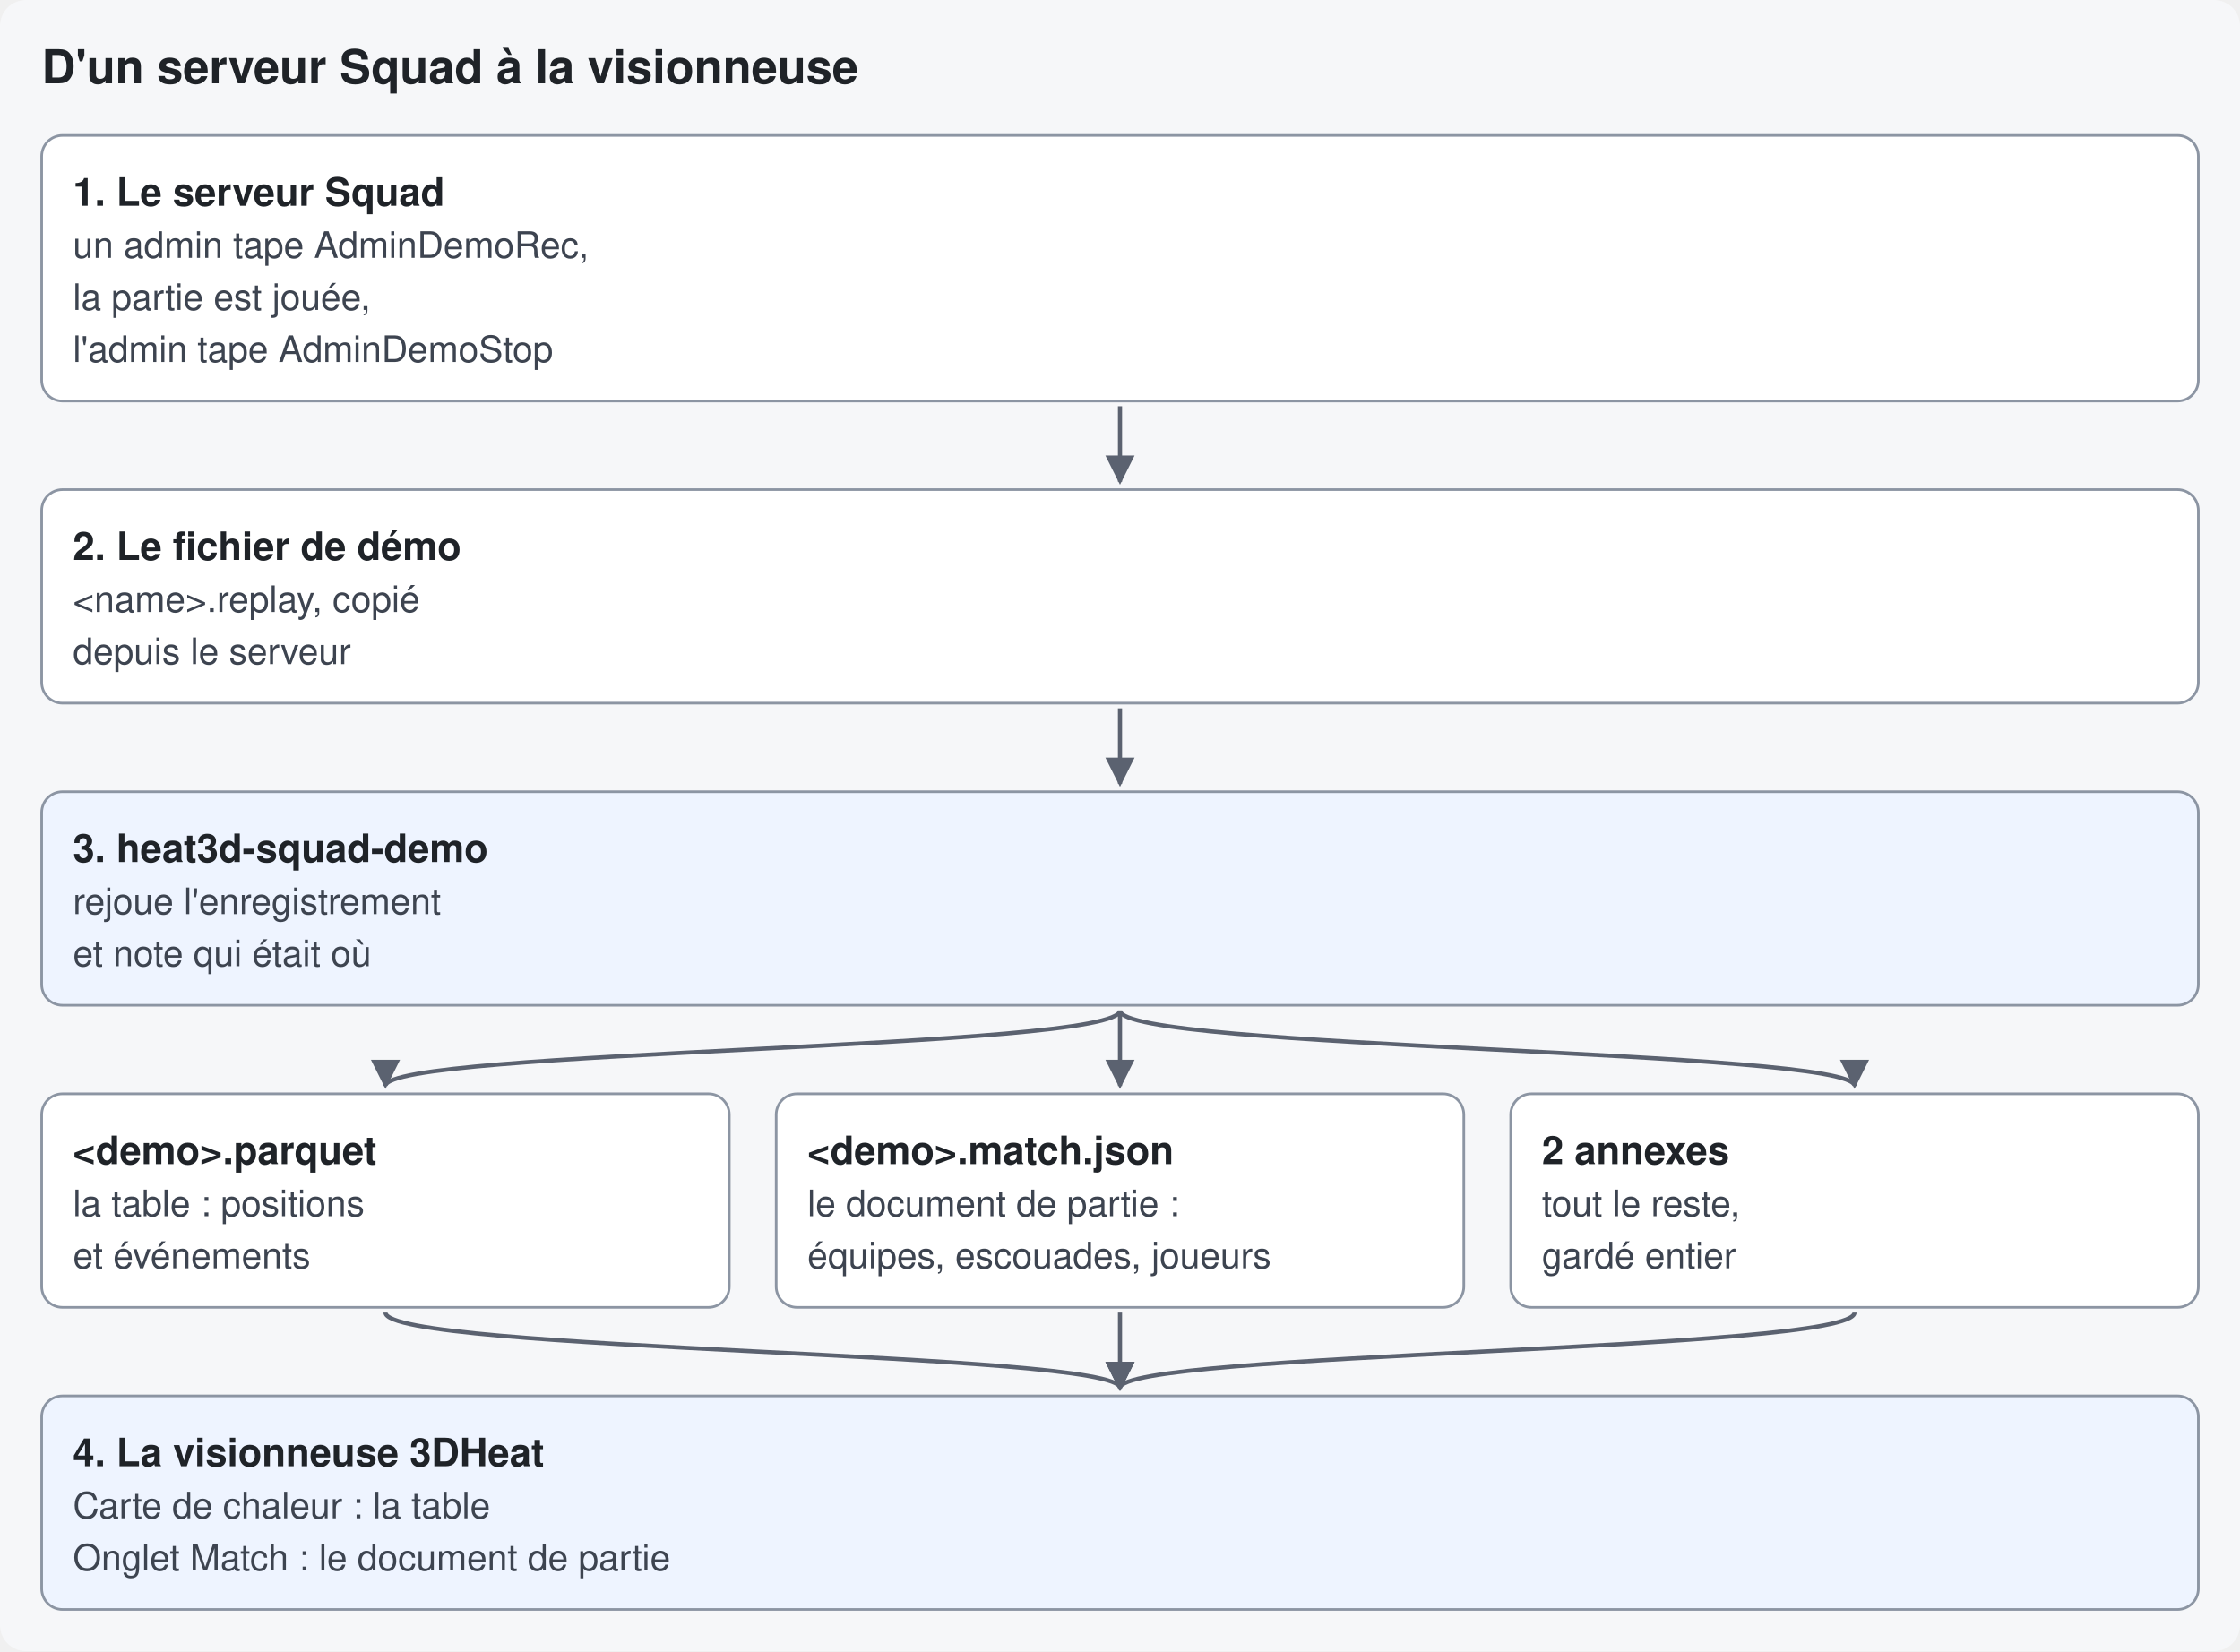
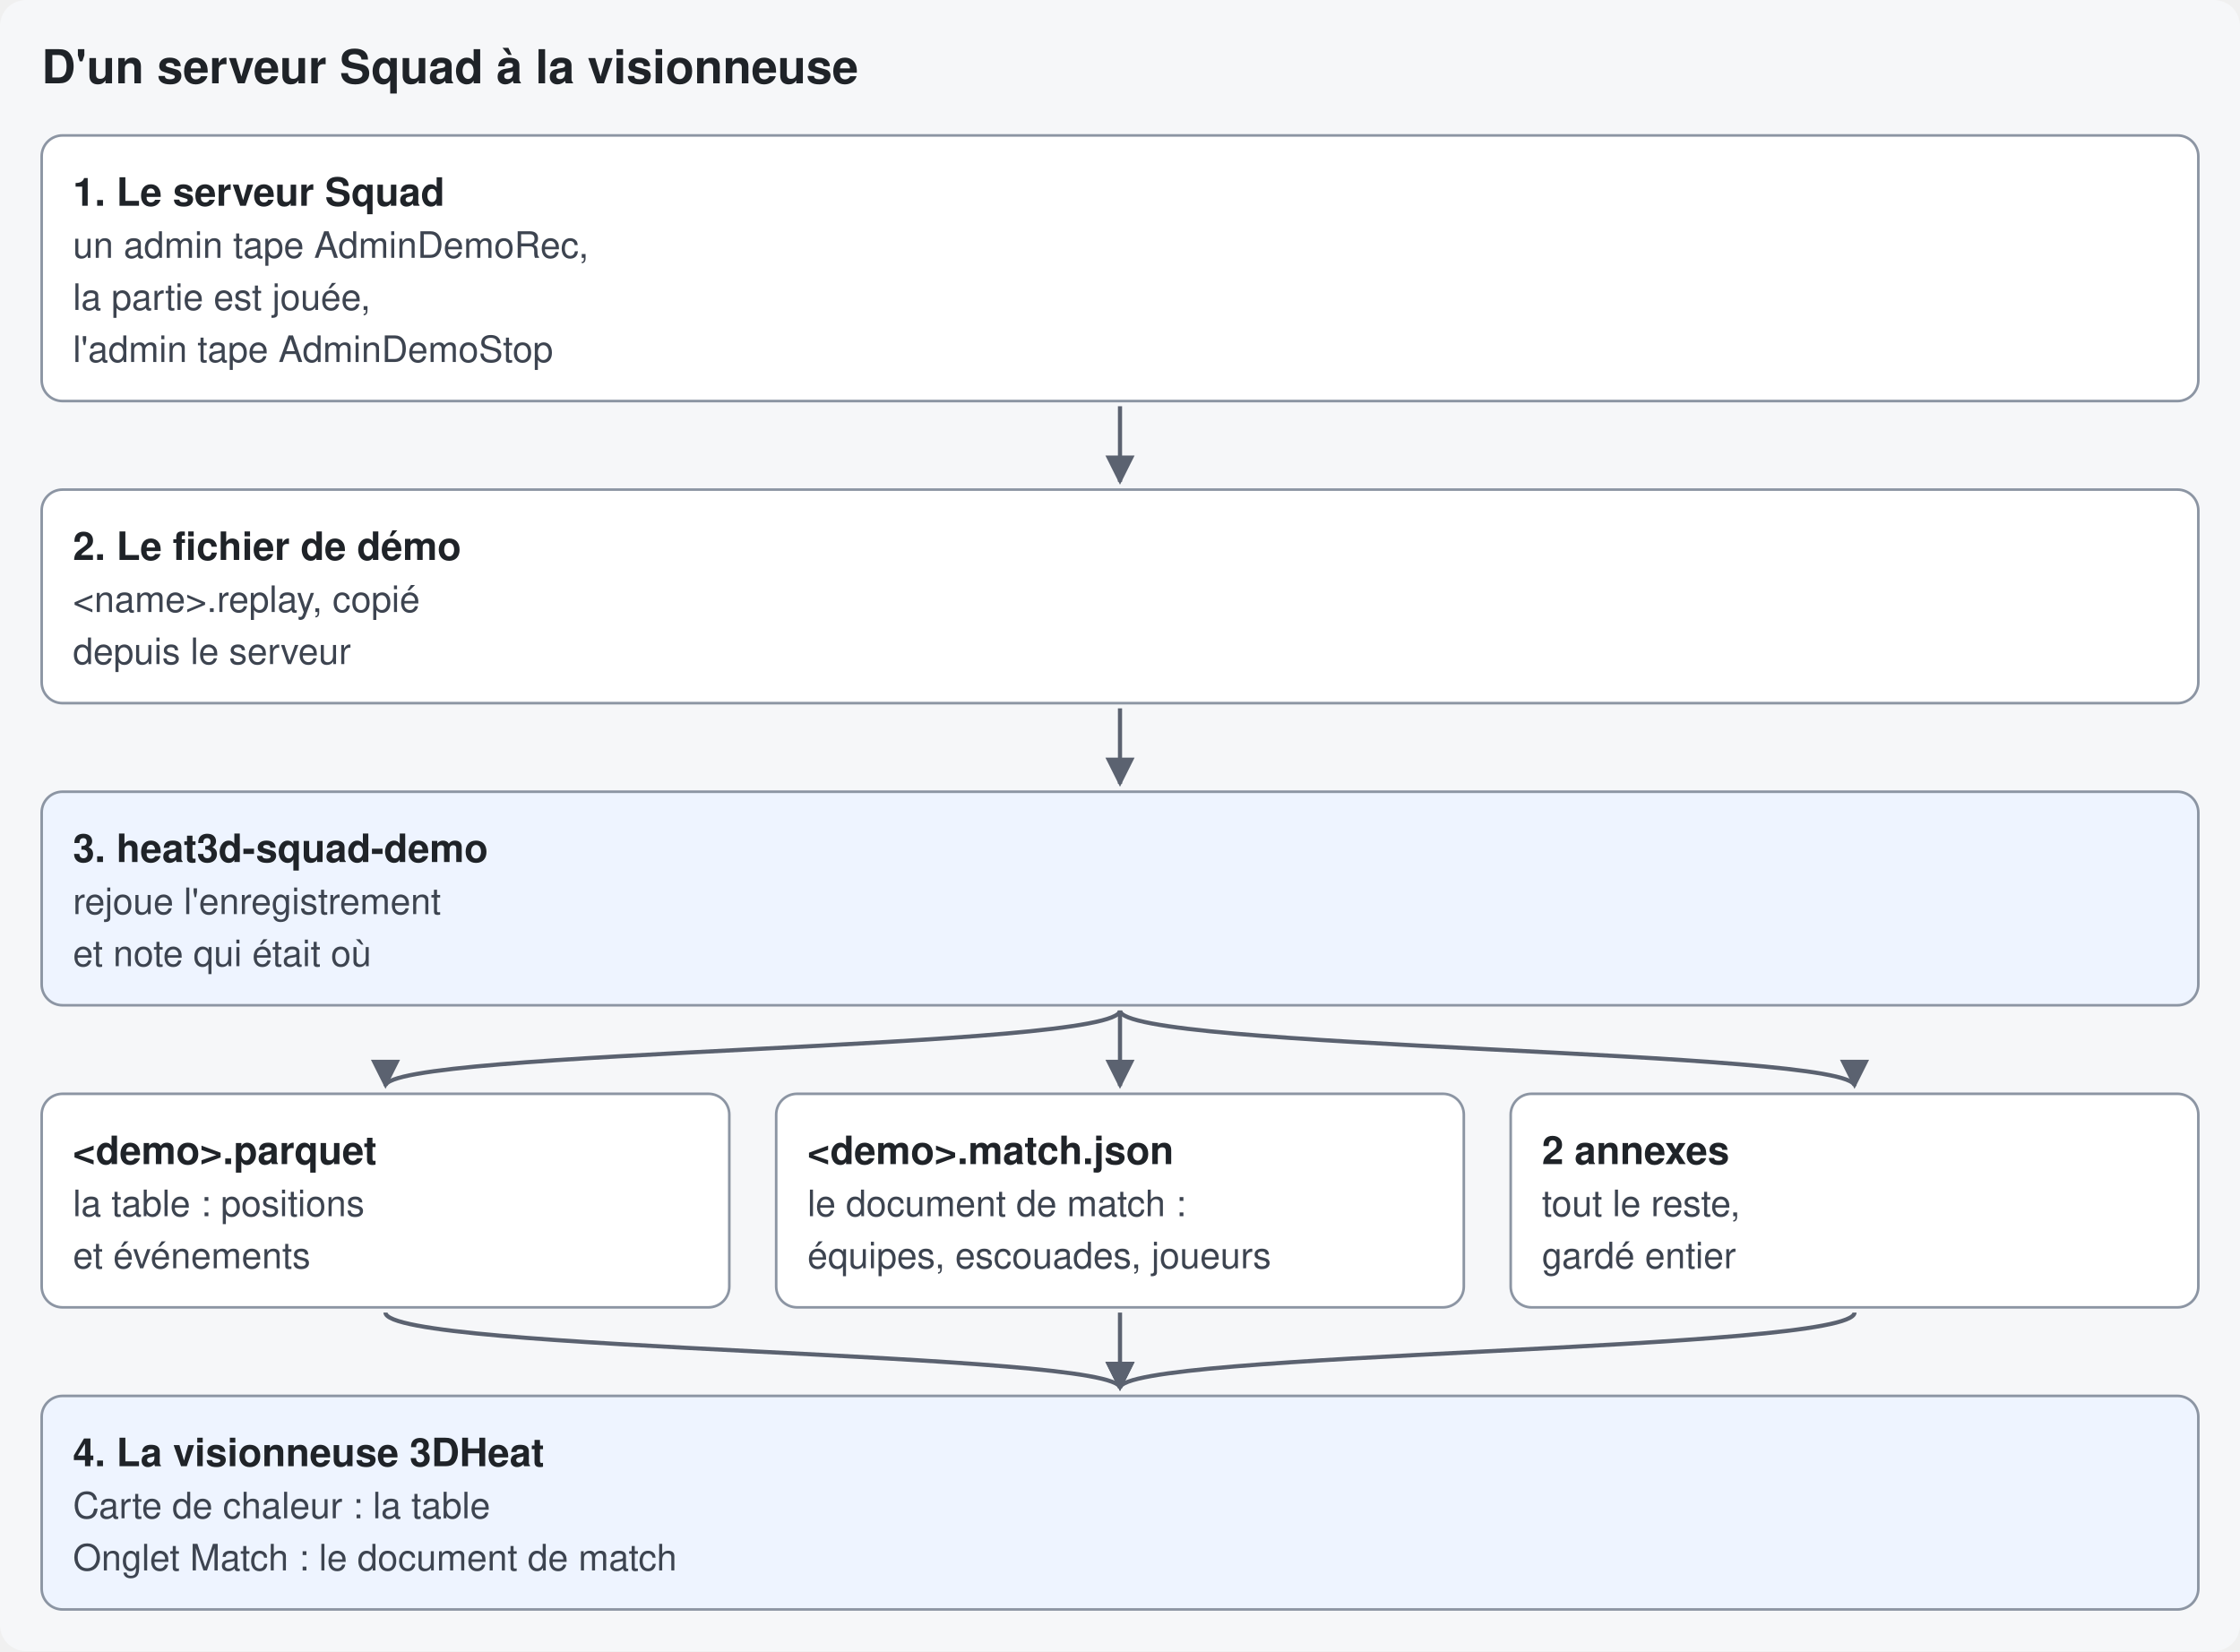
<svg xmlns="http://www.w3.org/2000/svg" width="860" height="634" viewBox="0 0 860 634" font-family="Segoe UI,Helvetica,Arial,sans-serif">
  <defs>
    <marker id="a" viewBox="0 0 10 10" refX="9" refY="5" markerWidth="7" markerHeight="7" orient="auto">
      <path d="M0,0L10,5L0,10z" fill="#5b6270" />
    </marker>
  </defs>
  <rect width="860" height="634" rx="10" fill="#f6f7f9" />
  <text x="16" y="32" font-size="18" fill="#1f2328" font-weight="600">D'un serveur Squad à la visionneuse</text>
  <rect x="16" y="52" width="828" height="102" rx="8" fill="#ffffff" stroke="#8c95a3" />
  <text x="28" y="79" font-size="15" fill="#1f2328" font-weight="600">1. Le serveur Squad</text>
  <text x="28" y="99" font-size="14" fill="#3d4450">un admin tape AdminDemoRec,</text>
  <text x="28" y="119" font-size="14" fill="#3d4450">la partie est jouée,</text>
  <text x="28" y="139" font-size="14" fill="#3d4450">l'admin tape AdminDemoStop</text>
  <rect x="16" y="188" width="828" height="82" rx="8" fill="#ffffff" stroke="#8c95a3" />
  <text x="28" y="215" font-size="15" fill="#1f2328" font-weight="600">2. Le fichier de démo</text>
  <text x="28" y="235" font-size="14" fill="#3d4450">&lt;name&gt;.replay, copié</text>
  <text x="28" y="255" font-size="14" fill="#3d4450">depuis le serveur</text>
  <path d="M430,156 C430,171.0 430,171.0 430,185" fill="none" stroke="#5b6270" stroke-width="1.6" marker-end="url(#a)" />
  <rect x="16" y="304" width="828" height="82" rx="8" fill="#eef4ff" stroke="#8c95a3" />
  <text x="28" y="331" font-size="15" fill="#1f2328" font-weight="600">3. heat3d-squad-demo</text>
  <text x="28" y="351" font-size="14" fill="#3d4450">rejoue l'enregistrement</text>
  <text x="28" y="371" font-size="14" fill="#3d4450">et note qui était où</text>
  <path d="M430,272 C430,287.0 430,287.0 430,301" fill="none" stroke="#5b6270" stroke-width="1.6" marker-end="url(#a)" />
  <rect x="16" y="420" width="264" height="82" rx="8" fill="#ffffff" stroke="#8c95a3" />
  <text x="28" y="447" font-size="15" fill="#1f2328" font-weight="600">&lt;demo&gt;.parquet</text>
  <text x="28" y="467" font-size="14" fill="#3d4450">la table : positions</text>
  <text x="28" y="487" font-size="14" fill="#3d4450">et événements</text>
  <rect x="298" y="420" width="264" height="82" rx="8" fill="#ffffff" stroke="#8c95a3" />
  <text x="310" y="447" font-size="15" fill="#1f2328" font-weight="600">&lt;demo&gt;.match.json</text>
-   <text x="310" y="467" font-size="14" fill="#3d4450">le document de partie :</text>
+   <text x="310" y="467" font-size="14" fill="#3d4450">le document de match :</text>
  <text x="310" y="487" font-size="14" fill="#3d4450">équipes, escouades, joueurs</text>
  <rect x="580" y="420" width="264" height="82" rx="8" fill="#ffffff" stroke="#8c95a3" />
  <text x="592" y="447" font-size="15" fill="#1f2328" font-weight="600">2 annexes</text>
  <text x="592" y="467" font-size="14" fill="#3d4450">tout le reste,</text>
  <text x="592" y="487" font-size="14" fill="#3d4450">gardé entier</text>
  <path d="M430,388 C430,403.0 148,403.0 148,417" fill="none" stroke="#5b6270" stroke-width="1.6" marker-end="url(#a)" />
  <path d="M430,388 C430,403.0 430,403.0 430,417" fill="none" stroke="#5b6270" stroke-width="1.6" marker-end="url(#a)" />
  <path d="M430,388 C430,403.0 712,403.0 712,417" fill="none" stroke="#5b6270" stroke-width="1.6" marker-end="url(#a)" />
  <rect x="16" y="536" width="828" height="82" rx="8" fill="#eef4ff" stroke="#8c95a3" />
  <text x="28" y="563" font-size="15" fill="#1f2328" font-weight="600">4. La visionneuse 3DHeat</text>
  <text x="28" y="583" font-size="14" fill="#3d4450">Carte de chaleur : la table</text>
-   <text x="28" y="603" font-size="14" fill="#3d4450">Onglet Match : le document de partie</text>
+   <text x="28" y="603" font-size="14" fill="#3d4450">Onglet Match : le document de match</text>
  <path d="M148,504 C148,519.0 430,519.0 430,533" fill="none" stroke="#5b6270" stroke-width="1.6" marker-end="url(#a)" />
  <path d="M430,504 C430,519.0 430,519.0 430,533" fill="none" stroke="#5b6270" stroke-width="1.6" marker-end="url(#a)" />
  <path d="M712,504 C712,519.0 430,519.0 430,533" fill="none" stroke="#5b6270" stroke-width="1.6" marker-end="url(#a)" />
</svg>
